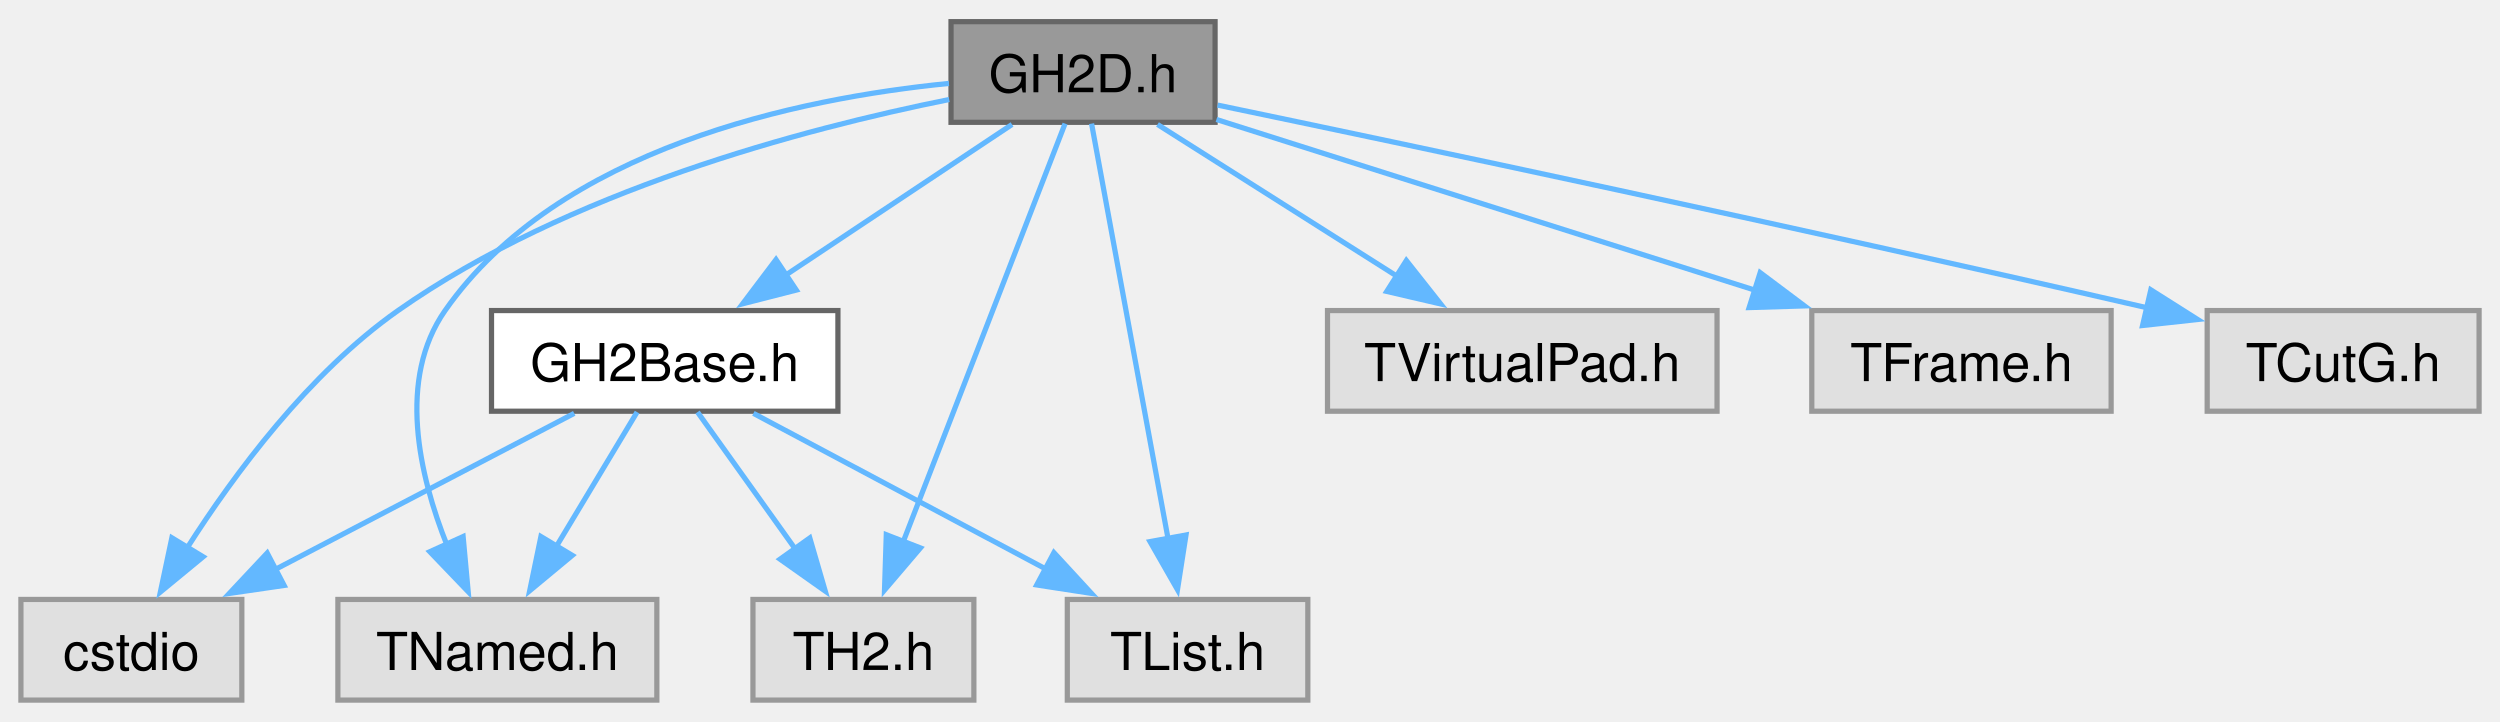
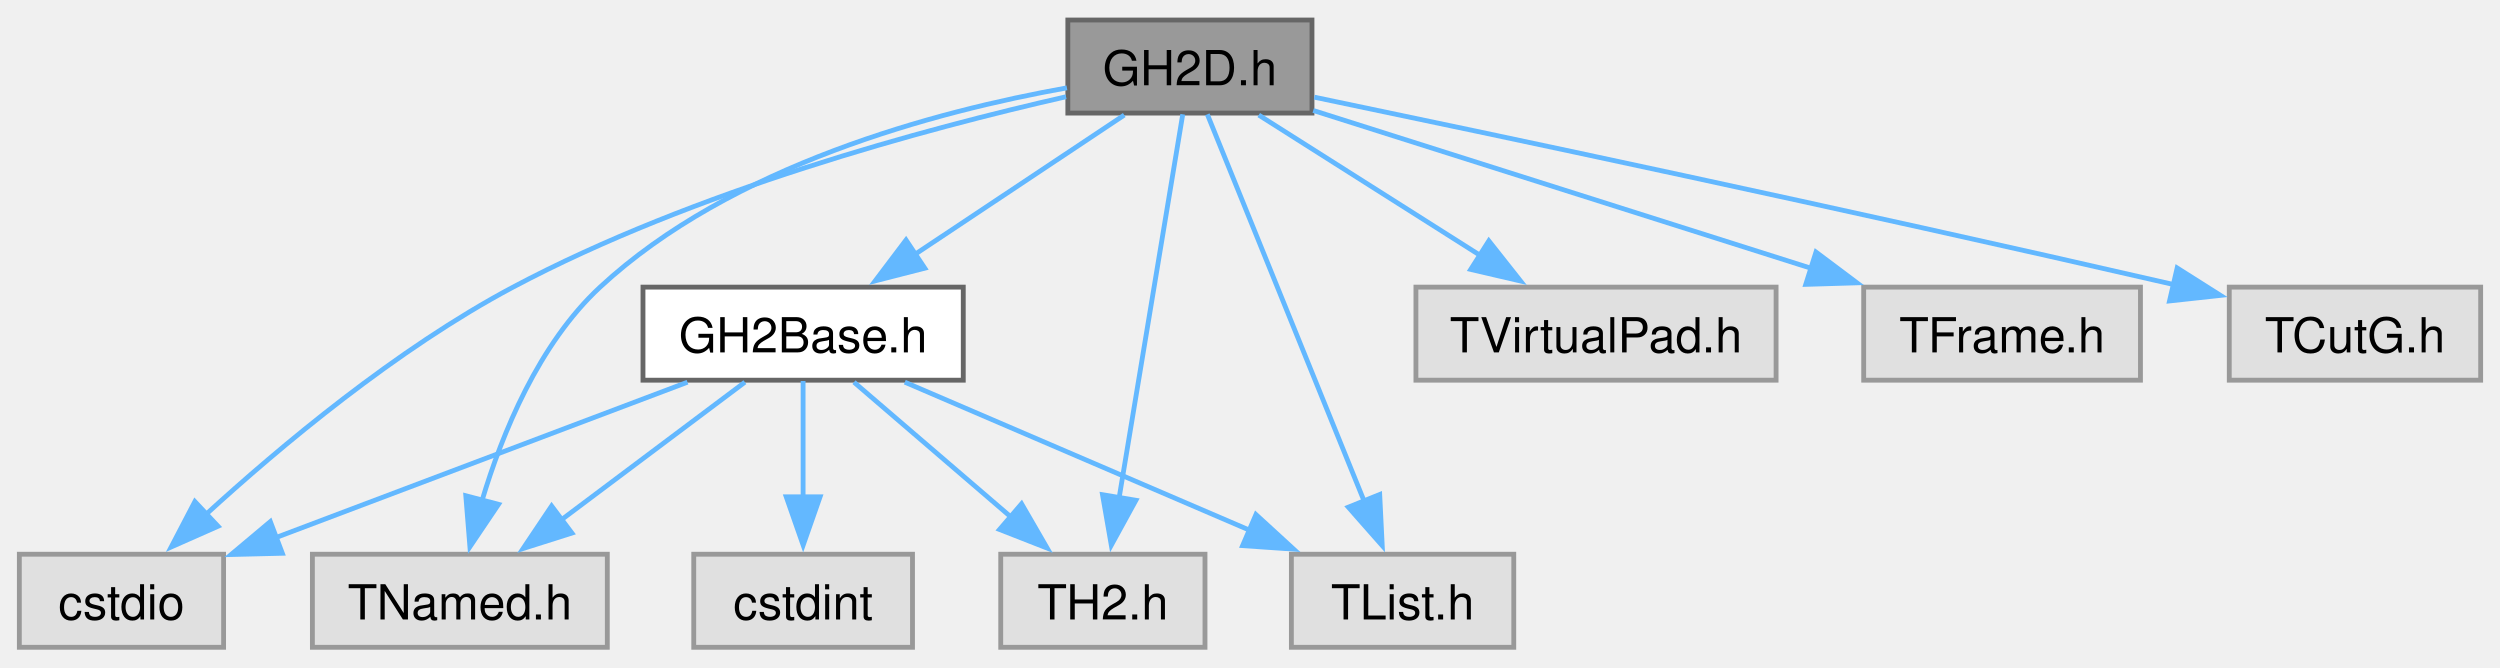
- <svg xmlns="http://www.w3.org/2000/svg" xmlns:xlink="http://www.w3.org/1999/xlink" width="478pt" height="138pt" viewBox="0.00 0.00 478.12 137.75">
+ <svg xmlns="http://www.w3.org/2000/svg" xmlns:xlink="http://www.w3.org/1999/xlink" width="517pt" height="138pt" viewBox="0.00 0.00 517.12 137.75">
  <g id="graph0" class="graph" transform="scale(1 1) rotate(0) translate(4 133.75)">
    <g id="Node000001" class="node">
      <g id="a_Node000001">
        <a xlink:title=" ">
-           <polygon fill="#999999" stroke="#666666" points="228.38,-129.75 177.88,-129.75 177.88,-110.5 228.38,-110.5 228.38,-129.75" />
-           <text text-anchor="middle" x="203.12" y="-116.25" font-family="Helvetica,sans-Serif" font-size="10.00">GH2D.h</text>
+           <polygon fill="#999999" stroke="#666666" points="267.38,-129.75 216.88,-129.75 216.88,-110.5 267.38,-110.5 267.38,-129.75" />
+           <text text-anchor="middle" x="242.12" y="-116.25" font-family="Helvetica,sans-Serif" font-size="10.00">GH2D.h</text>
        </a>
      </g>
    </g>
    <g id="Node000002" class="node">
      <g id="a_Node000002">
        <a xlink:title=" ">
          <polygon fill="#e0e0e0" stroke="#999999" points="42.25,-19.25 0,-19.25 0,0 42.25,0 42.25,-19.25" />
          <text text-anchor="middle" x="21.12" y="-5.75" font-family="Helvetica,sans-Serif" font-size="10.00">cstdio</text>
        </a>
      </g>
    </g>
    <g id="edge1_Node000001_Node000002" class="edge">
      <g id="a_edge1_Node000001_Node000002">
        <a xlink:title=" ">
-           <path fill="none" stroke="#63b8ff" d="M177.53,-114.86C149.6,-109.25 104.56,-97.3 72.12,-74.5 55.1,-62.54 40.85,-43.32 31.78,-29.09" />
-           <polygon fill="#63b8ff" stroke="#63b8ff" points="34.85,-27.41 26.67,-20.67 28.87,-31.04 34.85,-27.41" />
+           <path fill="none" stroke="#63b8ff" d="M216.51,-113.88C187.58,-107.31 139.64,-94.42 102.12,-74.5 78.06,-61.72 53.99,-41.57 38.42,-27.32" />
+           <polygon fill="#63b8ff" stroke="#63b8ff" points="41.1,-25.04 31.41,-20.75 36.31,-30.14 41.1,-25.04" />
        </a>
      </g>
    </g>
    <g id="Node000003" class="node">
      <g id="a_Node000003">
        <a xlink:title=" ">
          <polygon fill="#e0e0e0" stroke="#999999" points="121.62,-19.25 60.62,-19.25 60.62,0 121.62,0 121.62,-19.25" />
          <text text-anchor="middle" x="91.12" y="-5.75" font-family="Helvetica,sans-Serif" font-size="10.00">TNamed.h</text>
        </a>
      </g>
    </g>
    <g id="edge2_Node000001_Node000003" class="edge">
      <g id="a_edge2_Node000001_Node000003">
        <a xlink:title=" ">
-           <path fill="none" stroke="#63b8ff" d="M177.48,-117.94C148.59,-115.07 102.83,-105.55 81.12,-74.5 71.98,-61.42 76.08,-43.16 81.53,-29.52" />
-           <polygon fill="#63b8ff" stroke="#63b8ff" points="84.57,-31.28 85.54,-20.73 78.2,-28.38 84.57,-31.28" />
+           <path fill="none" stroke="#63b8ff" d="M216.69,-115.72C189.69,-110.89 147.25,-99.65 120.12,-74.5 107.42,-62.72 99.87,-44.29 95.68,-30.26" />
+           <polygon fill="#63b8ff" stroke="#63b8ff" points="99.12,-29.57 93.2,-20.79 92.35,-31.35 99.12,-29.57" />
        </a>
      </g>
    </g>
    <g id="Node000004" class="node">
      <g id="a_Node000004">
        <a xlink:title=" ">
-           <polygon fill="#e0e0e0" stroke="#999999" points="182.25,-19.25 140,-19.25 140,0 182.25,0 182.25,-19.25" />
-           <text text-anchor="middle" x="161.12" y="-5.75" font-family="Helvetica,sans-Serif" font-size="10.00">TH2.h</text>
+           <polygon fill="#e0e0e0" stroke="#999999" points="245.25,-19.25 203,-19.25 203,0 245.25,0 245.25,-19.25" />
+           <text text-anchor="middle" x="224.12" y="-5.75" font-family="Helvetica,sans-Serif" font-size="10.00">TH2.h</text>
        </a>
      </g>
    </g>
    <g id="edge3_Node000001_Node000004" class="edge">
      <g id="a_edge3_Node000001_Node000004">
        <a xlink:title=" ">
-           <path fill="none" stroke="#63b8ff" d="M199.69,-110.25C192.95,-92.84 177.87,-53.87 168.69,-30.16" />
-           <polygon fill="#63b8ff" stroke="#63b8ff" points="172.03,-29.1 165.16,-21.04 165.5,-31.63 172.03,-29.1" />
+           <path fill="none" stroke="#63b8ff" d="M240.65,-110.25C237.79,-93 231.42,-54.58 227.47,-30.81" />
+           <polygon fill="#63b8ff" stroke="#63b8ff" points="230.96,-30.41 225.87,-21.12 224.05,-31.56 230.96,-30.41" />
        </a>
      </g>
    </g>
    <g id="Node000005" class="node">
      <g id="a_Node000005">
        <a xlink:title=" ">
-           <polygon fill="#e0e0e0" stroke="#999999" points="246.12,-19.25 200.12,-19.25 200.12,0 246.12,0 246.12,-19.25" />
-           <text text-anchor="middle" x="223.12" y="-5.75" font-family="Helvetica,sans-Serif" font-size="10.00">TList.h</text>
+           <polygon fill="#e0e0e0" stroke="#999999" points="309.12,-19.25 263.12,-19.25 263.12,0 309.12,0 309.12,-19.25" />
+           <text text-anchor="middle" x="286.12" y="-5.75" font-family="Helvetica,sans-Serif" font-size="10.00">TList.h</text>
        </a>
      </g>
    </g>
    <g id="edge4_Node000001_Node000005" class="edge">
      <g id="a_edge4_Node000001_Node000005">
        <a xlink:title=" ">
-           <path fill="none" stroke="#63b8ff" d="M204.76,-110.25C207.94,-93 215.02,-54.58 219.4,-30.81" />
-           <polygon fill="#63b8ff" stroke="#63b8ff" points="222.82,-31.58 221.19,-21.12 215.94,-30.31 222.82,-31.58" />
+           <path fill="none" stroke="#63b8ff" d="M245.73,-110.25C252.78,-92.84 268.59,-53.87 278.2,-30.16" />
+           <polygon fill="#63b8ff" stroke="#63b8ff" points="281.39,-31.61 281.91,-21.03 274.9,-28.98 281.39,-31.61" />
        </a>
      </g>
    </g>
    <g id="Node000006" class="node">
      <g id="a_Node000006">
        <a xlink:title=" ">
-           <polygon fill="#e0e0e0" stroke="#999999" points="324.38,-74.5 249.88,-74.5 249.88,-55.25 324.38,-55.25 324.38,-74.5" />
-           <text text-anchor="middle" x="287.12" y="-61" font-family="Helvetica,sans-Serif" font-size="10.00">TVirtualPad.h</text>
+           <polygon fill="#e0e0e0" stroke="#999999" points="363.38,-74.5 288.88,-74.5 288.88,-55.25 363.38,-55.25 363.38,-74.5" />
+           <text text-anchor="middle" x="326.12" y="-61" font-family="Helvetica,sans-Serif" font-size="10.00">TVirtualPad.h</text>
        </a>
      </g>
    </g>
    <g id="edge5_Node000001_Node000006" class="edge">
      <g id="a_edge5_Node000001_Node000006">
        <a xlink:title=" ">
-           <path fill="none" stroke="#63b8ff" d="M217.37,-110.09C229.92,-102.14 248.46,-90.39 263.27,-81" />
-           <polygon fill="#63b8ff" stroke="#63b8ff" points="264.96,-84.07 271.53,-75.76 261.21,-78.16 264.96,-84.07" />
+           <path fill="none" stroke="#63b8ff" d="M256.37,-110.09C268.92,-102.14 287.46,-90.39 302.27,-81" />
+           <polygon fill="#63b8ff" stroke="#63b8ff" points="303.96,-84.07 310.53,-75.76 300.21,-78.16 303.96,-84.07" />
        </a>
      </g>
    </g>
    <g id="Node000007" class="node">
      <g id="a_Node000007">
        <a xlink:title=" ">
-           <polygon fill="#e0e0e0" stroke="#999999" points="399.75,-74.5 342.5,-74.5 342.5,-55.25 399.75,-55.25 399.75,-74.5" />
-           <text text-anchor="middle" x="371.12" y="-61" font-family="Helvetica,sans-Serif" font-size="10.00">TFrame.h</text>
+           <polygon fill="#e0e0e0" stroke="#999999" points="438.75,-74.5 381.5,-74.5 381.5,-55.25 438.75,-55.25 438.75,-74.5" />
+           <text text-anchor="middle" x="410.12" y="-61" font-family="Helvetica,sans-Serif" font-size="10.00">TFrame.h</text>
        </a>
      </g>
    </g>
    <g id="edge6_Node000001_Node000007" class="edge">
      <g id="a_edge6_Node000001_Node000007">
        <a xlink:title=" ">
-           <path fill="none" stroke="#63b8ff" d="M228.64,-111.04C256.07,-102.34 300,-88.42 331.84,-78.33" />
-           <polygon fill="#63b8ff" stroke="#63b8ff" points="332.63,-81.75 341.11,-75.39 330.52,-75.07 332.63,-81.75" />
+           <path fill="none" stroke="#63b8ff" d="M267.64,-111.04C295.07,-102.34 339,-88.42 370.84,-78.33" />
+           <polygon fill="#63b8ff" stroke="#63b8ff" points="371.63,-81.75 380.11,-75.39 369.52,-75.07 371.63,-81.75" />
        </a>
      </g>
    </g>
    <g id="Node000008" class="node">
      <g id="a_Node000008">
        <a xlink:title=" ">
-           <polygon fill="#e0e0e0" stroke="#999999" points="470.12,-74.5 418.12,-74.5 418.12,-55.25 470.12,-55.25 470.12,-74.5" />
-           <text text-anchor="middle" x="444.12" y="-61" font-family="Helvetica,sans-Serif" font-size="10.00">TCutG.h</text>
+           <polygon fill="#e0e0e0" stroke="#999999" points="509.12,-74.5 457.12,-74.5 457.12,-55.25 509.12,-55.25 509.12,-74.5" />
+           <text text-anchor="middle" x="483.12" y="-61" font-family="Helvetica,sans-Serif" font-size="10.00">TCutG.h</text>
        </a>
      </g>
    </g>
    <g id="edge7_Node000001_Node000008" class="edge">
      <g id="a_edge7_Node000001_Node000008">
        <a xlink:title=" ">
-           <path fill="none" stroke="#63b8ff" d="M228.87,-113.79C265.93,-106.06 336.75,-91.1 406.58,-75.04" />
-           <polygon fill="#63b8ff" stroke="#63b8ff" points="407.34,-78.46 416.3,-72.79 405.76,-71.64 407.34,-78.46" />
+           <path fill="none" stroke="#63b8ff" d="M267.87,-113.79C304.93,-106.06 375.75,-91.1 445.58,-75.04" />
+           <polygon fill="#63b8ff" stroke="#63b8ff" points="446.34,-78.46 455.3,-72.79 444.76,-71.64 446.34,-78.46" />
        </a>
      </g>
    </g>
    <g id="Node000009" class="node">
      <g id="a_Node000009">
        <a xlink:href="_g_h2_base_8h.html" target="_top" xlink:title=" ">
-           <polygon fill="white" stroke="#666666" points="156.25,-74.5 90,-74.5 90,-55.25 156.25,-55.25 156.25,-74.5" />
-           <text text-anchor="middle" x="123.12" y="-61" font-family="Helvetica,sans-Serif" font-size="10.00">GH2Base.h</text>
+           <polygon fill="white" stroke="#666666" points="195.25,-74.5 129,-74.5 129,-55.25 195.25,-55.25 195.25,-74.5" />
+           <text text-anchor="middle" x="162.12" y="-61" font-family="Helvetica,sans-Serif" font-size="10.00">GH2Base.h</text>
        </a>
      </g>
    </g>
    <g id="edge8_Node000001_Node000009" class="edge">
      <g id="a_edge8_Node000001_Node000009">
        <a xlink:title=" ">
-           <path fill="none" stroke="#63b8ff" d="M189.55,-110.09C177.72,-102.21 160.29,-90.61 146.25,-81.27" />
-           <polygon fill="#63b8ff" stroke="#63b8ff" points="148.29,-78.42 138.02,-75.79 144.41,-84.25 148.29,-78.42" />
+           <path fill="none" stroke="#63b8ff" d="M228.55,-110.09C216.72,-102.21 199.29,-90.61 185.25,-81.27" />
+           <polygon fill="#63b8ff" stroke="#63b8ff" points="187.29,-78.42 177.02,-75.79 183.41,-84.25 187.29,-78.42" />
        </a>
      </g>
    </g>
    <g id="edge9_Node000009_Node000002" class="edge">
      <g id="a_edge9_Node000009_Node000002">
        <a xlink:title=" ">
-           <path fill="none" stroke="#63b8ff" d="M105.82,-54.84C90.14,-46.66 66.77,-34.46 48.55,-24.94" />
-           <polygon fill="#63b8ff" stroke="#63b8ff" points="50.34,-21.93 39.85,-20.4 47.1,-28.13 50.34,-21.93" />
+           <path fill="none" stroke="#63b8ff" d="M138.21,-54.84C114.8,-46 78.99,-32.48 53.14,-22.72" />
+           <polygon fill="#63b8ff" stroke="#63b8ff" points="54.4,-19.45 43.81,-19.19 51.92,-26 54.4,-19.45" />
        </a>
      </g>
    </g>
-     <g id="edge10_Node000009_Node000003" class="edge">
-       <g id="a_edge10_Node000009_Node000003">
+     <g id="edge11_Node000009_Node000003" class="edge">
+       <g id="a_edge11_Node000009_Node000003">
        <a xlink:title=" ">
-           <path fill="none" stroke="#63b8ff" d="M117.84,-55.08C113.65,-48.11 107.65,-38.12 102.39,-29.37" />
-           <polygon fill="#63b8ff" stroke="#63b8ff" points="105.45,-27.68 97.3,-20.91 99.45,-31.28 105.45,-27.68" />
+           <path fill="none" stroke="#63b8ff" d="M150.08,-54.84C139.72,-47.07 124.52,-35.67 112.16,-26.4" />
+           <polygon fill="#63b8ff" stroke="#63b8ff" points="114.3,-23.63 104.2,-20.43 110.1,-29.23 114.3,-23.63" />
        </a>
      </g>
    </g>
-     <g id="edge11_Node000009_Node000004" class="edge">
-       <g id="a_edge11_Node000009_Node000004">
+     <g id="edge12_Node000009_Node000004" class="edge">
+       <g id="a_edge12_Node000009_Node000004">
        <a xlink:title=" ">
-           <path fill="none" stroke="#63b8ff" d="M129.4,-55.08C134.48,-47.96 141.82,-37.68 148.16,-28.8" />
-           <polygon fill="#63b8ff" stroke="#63b8ff" points="150.87,-31.01 153.83,-20.84 145.18,-26.95 150.87,-31.01" />
+           <path fill="none" stroke="#63b8ff" d="M172.64,-54.84C181.51,-47.22 194.44,-36.12 205.11,-26.95" />
+           <polygon fill="#63b8ff" stroke="#63b8ff" points="207.31,-29.68 212.61,-20.51 202.75,-24.37 207.31,-29.68" />
        </a>
      </g>
    </g>
-     <g id="edge12_Node000009_Node000005" class="edge">
-       <g id="a_edge12_Node000009_Node000005">
+     <g id="edge13_Node000009_Node000005" class="edge">
+       <g id="a_edge13_Node000009_Node000005">
        <a xlink:title=" ">
-           <path fill="none" stroke="#63b8ff" d="M140.09,-54.84C155.39,-46.69 178.16,-34.57 195.99,-25.08" />
-           <polygon fill="#63b8ff" stroke="#63b8ff" points="197.56,-28.2 204.74,-20.41 194.27,-22.02 197.56,-28.2" />
+           <path fill="none" stroke="#63b8ff" d="M183.16,-54.84C202.76,-46.43 232.23,-33.77 254.63,-24.15" />
+           <polygon fill="#63b8ff" stroke="#63b8ff" points="255.79,-27.46 263.6,-20.3 253.03,-21.03 255.79,-27.46" />
+         </a>
+       </g>
+     </g>
+     <g id="Node000010" class="node">
+       <g id="a_Node000010">
+         <a xlink:title=" ">
+           <polygon fill="#e0e0e0" stroke="#999999" points="184.75,-19.25 139.5,-19.25 139.5,0 184.75,0 184.75,-19.25" />
+           <text text-anchor="middle" x="162.12" y="-5.75" font-family="Helvetica,sans-Serif" font-size="10.00">cstdint</text>
+         </a>
+       </g>
+     </g>
+     <g id="edge10_Node000009_Node000010" class="edge">
+       <g id="a_edge10_Node000009_Node000010">
+         <a xlink:title=" ">
+           <path fill="none" stroke="#63b8ff" d="M162.12,-55.08C162.12,-48.57 162.12,-39.42 162.12,-31.12" />
+           <polygon fill="#63b8ff" stroke="#63b8ff" points="165.63,-31.12 162.13,-21.12 158.63,-31.12 165.63,-31.12" />
        </a>
      </g>
    </g>
  </g>
</svg>
